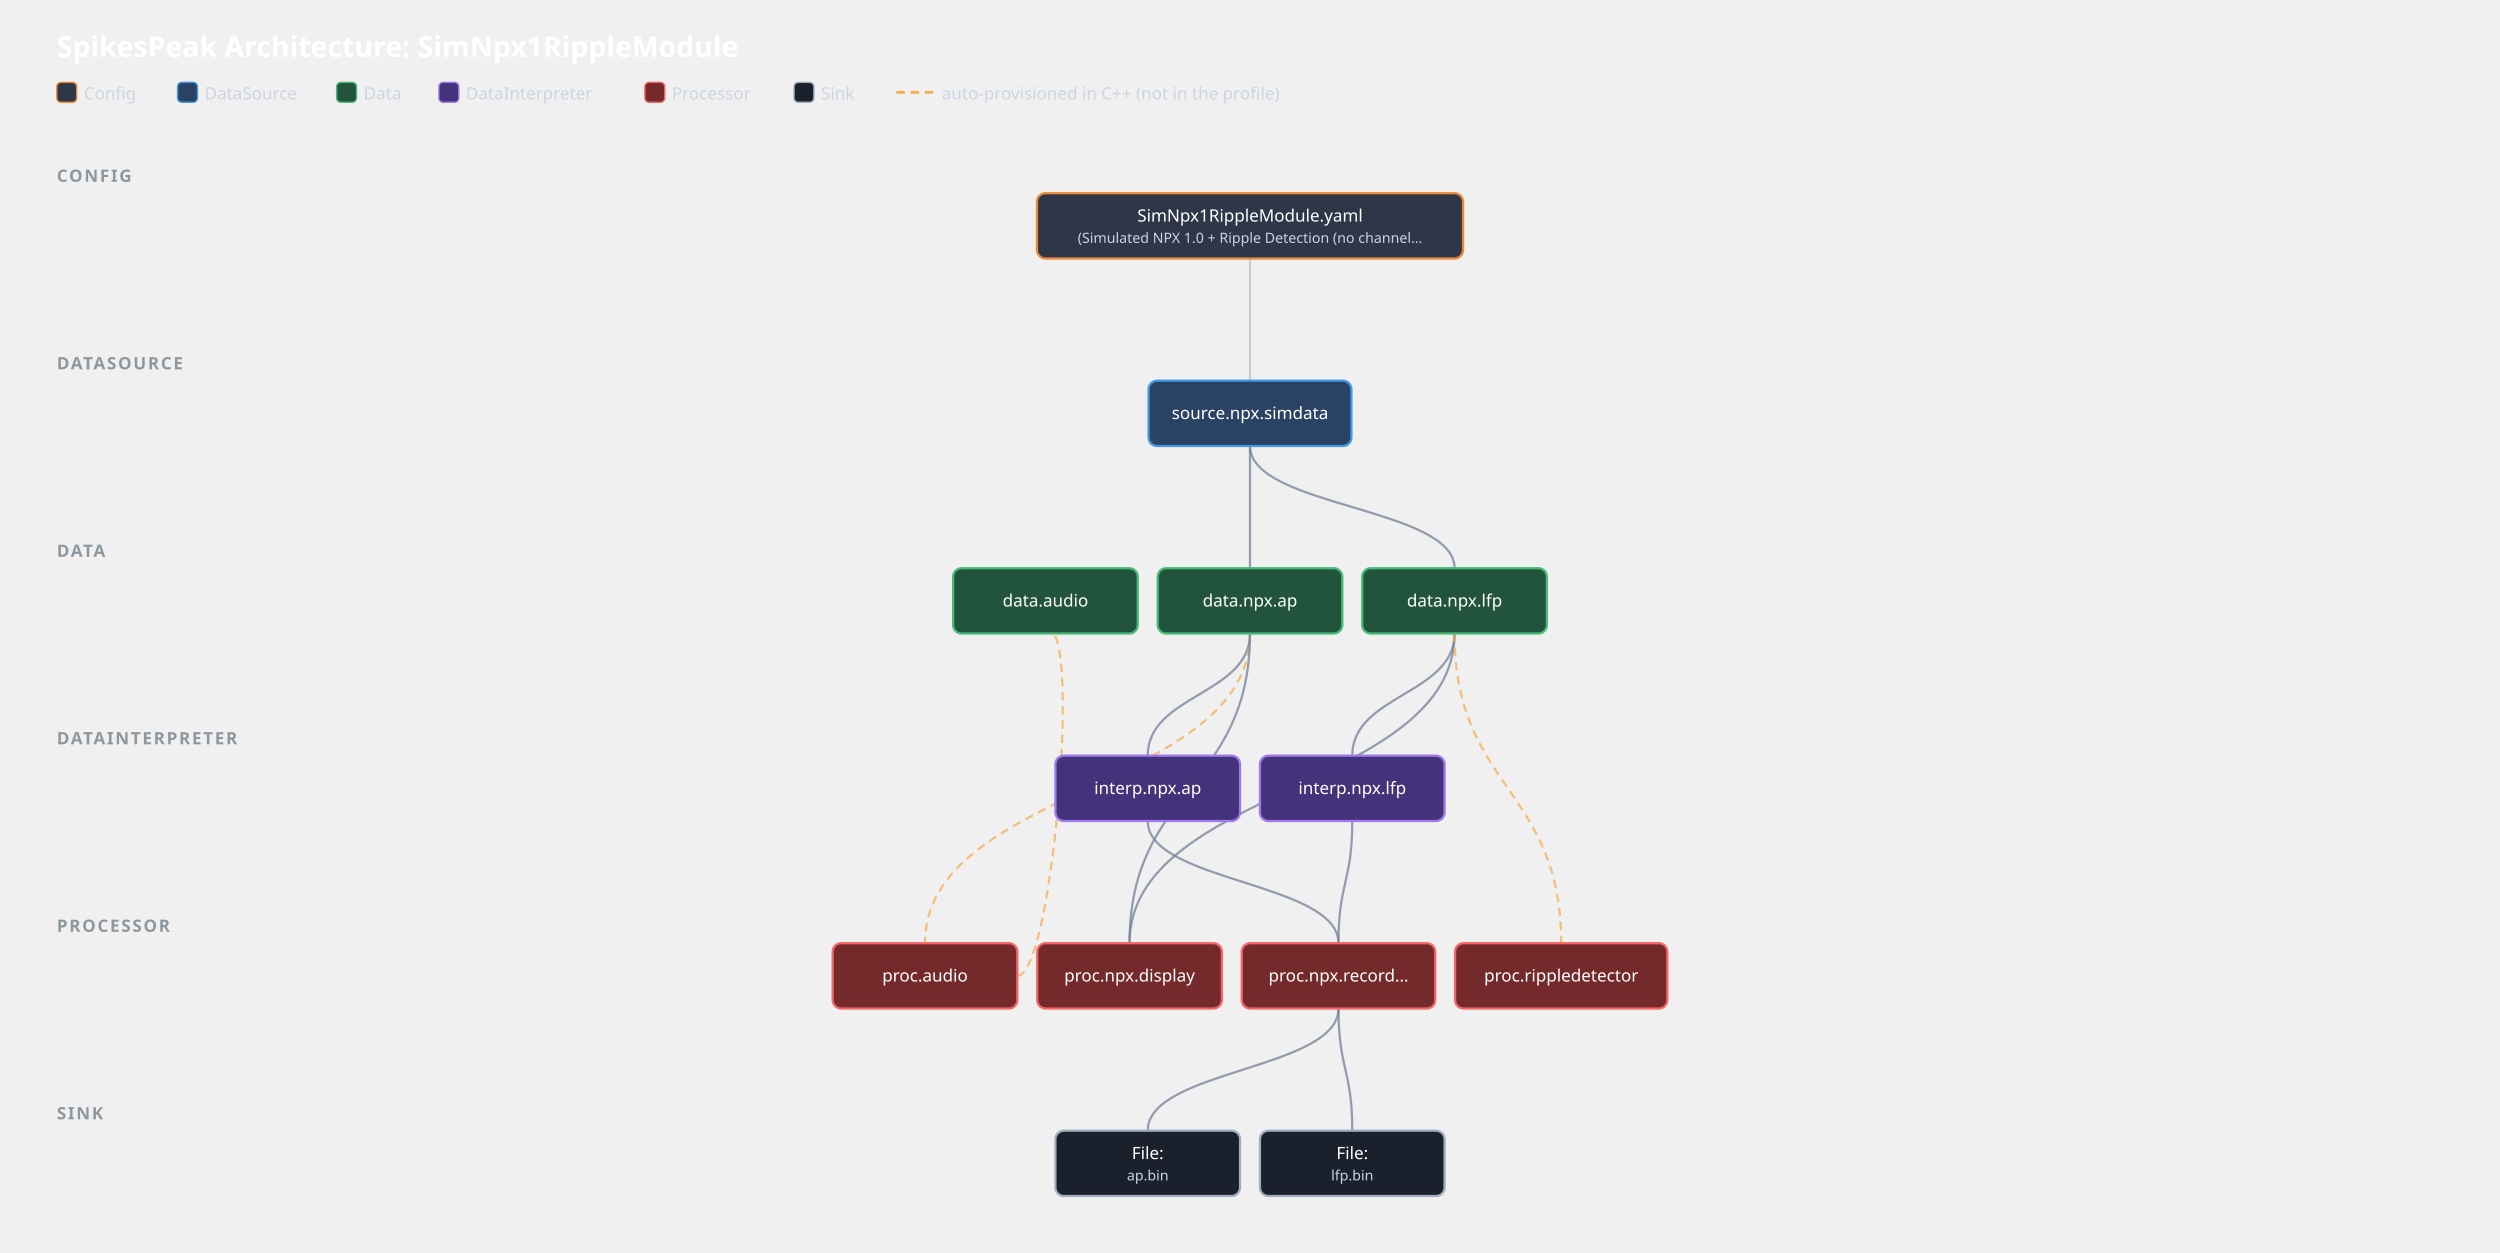
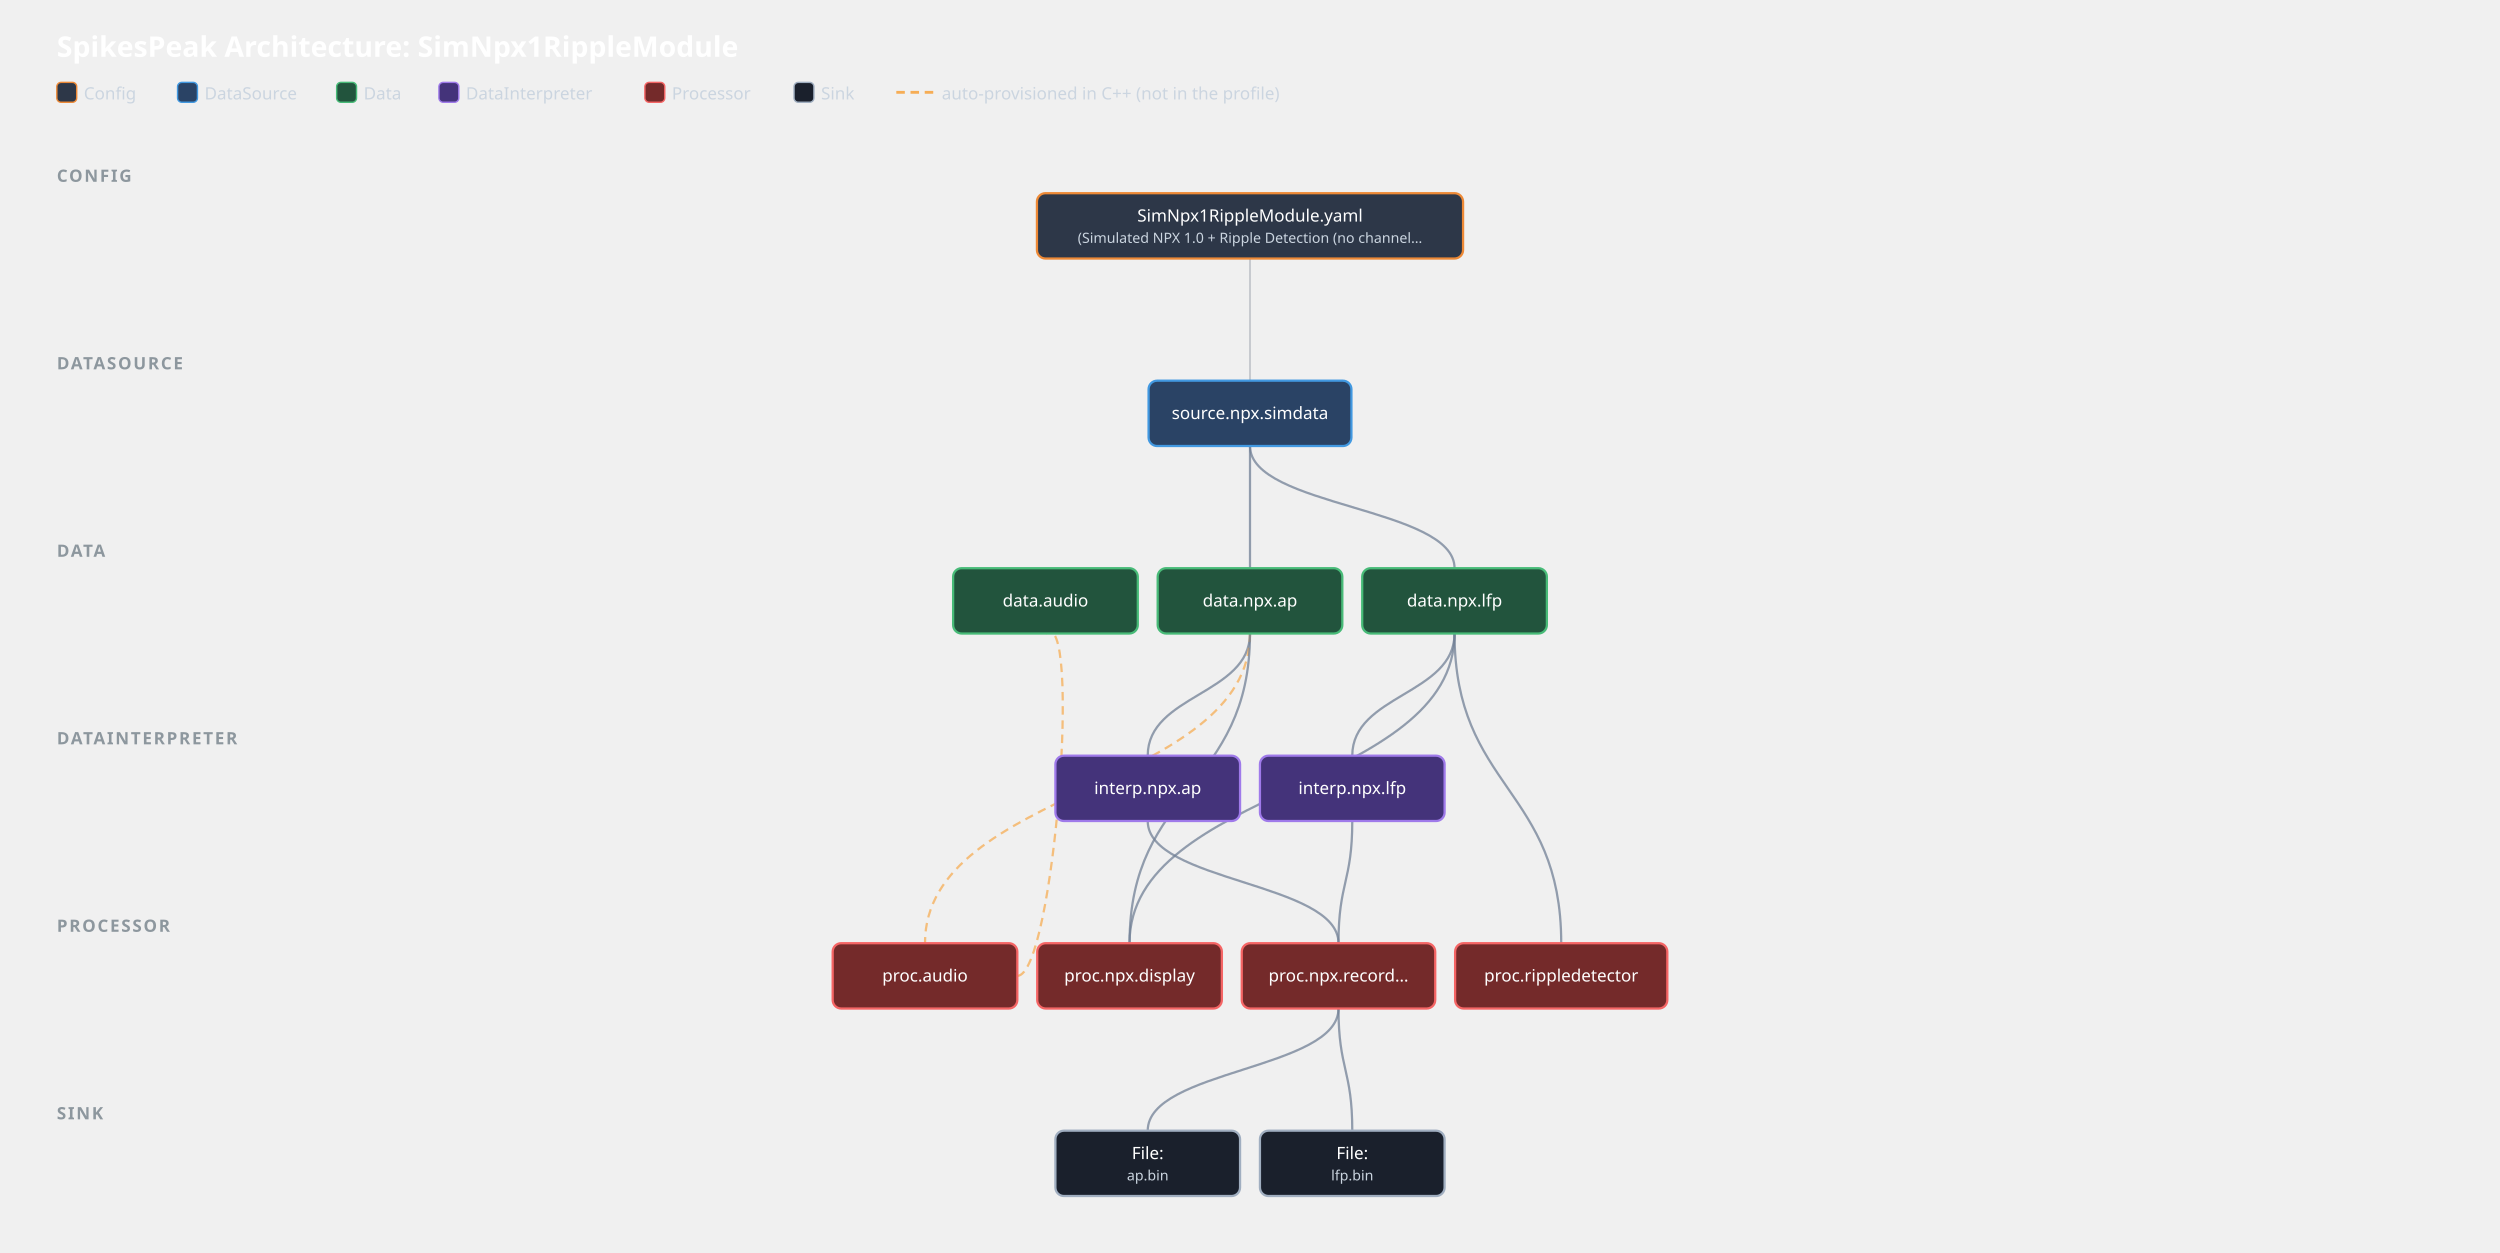
<svg xmlns="http://www.w3.org/2000/svg" width="1760.0" height="882.0" viewBox="0 0 1760.0 882.0" preserveAspectRatio="xMidYMin meet" style="background-color: #1a1a1a; max-width: 100%; height: auto;">
  <text x="40" y="40" fill="#fff" font-family="sans-serif" font-size="20" font-weight="bold">SpikesPeak Architecture: SimNpx1RippleModule</text>
  <g id="legend">
    <rect x="40" y="58" width="14" height="14" rx="3" fill="#2d3748" stroke="#ed8936" stroke-width="1" />
    <text x="59" y="70" fill="#cbd5e0" font-family="sans-serif" font-size="12">Config</text>
    <rect x="125" y="58" width="14" height="14" rx="3" fill="#2a4365" stroke="#4299e1" stroke-width="1" />
    <text x="144" y="70" fill="#cbd5e0" font-family="sans-serif" font-size="12">DataSource</text>
    <rect x="237" y="58" width="14" height="14" rx="3" fill="#22543d" stroke="#48bb78" stroke-width="1" />
    <text x="256" y="70" fill="#cbd5e0" font-family="sans-serif" font-size="12">Data</text>
    <rect x="309" y="58" width="14" height="14" rx="3" fill="#44337a" stroke="#9f7aea" stroke-width="1" />
    <text x="328" y="70" fill="#cbd5e0" font-family="sans-serif" font-size="12">DataInterpreter</text>
    <rect x="454" y="58" width="14" height="14" rx="3" fill="#742a2a" stroke="#f56565" stroke-width="1" />
    <text x="473" y="70" fill="#cbd5e0" font-family="sans-serif" font-size="12">Processor</text>
    <rect x="559" y="58" width="14" height="14" rx="3" fill="#1a202c" stroke="#a0aec0" stroke-width="1" />
    <text x="578" y="70" fill="#cbd5e0" font-family="sans-serif" font-size="12">Sink</text>
    <path d="M 631 65 l 26 0" stroke="#f6ad55" stroke-width="2" stroke-dasharray="6 4" />
    <text x="663" y="70" fill="#cbd5e0" font-family="sans-serif" font-size="12">auto-provisioned in C++ (not in the profile)</text>
  </g>
  <g id="edges">
    <path d="M 880.0 182.0 C 880.0 207.8, 880.0 224.0, 880.0 242.0 L 880.0 268.0" fill="none" stroke="#4a5568" stroke-width="1.0" opacity="0.35" />
    <path d="M 880.0 446.0 C 880.0 489.0, 808.0 489.0, 808.0 532.0" fill="none" stroke="#718096" stroke-width="1.6" opacity="0.75" />
    <path d="M 880.0 446.0 C 880.0 555.0, 651.2 555.0, 651.2 664.0" fill="none" stroke="#f6ad55" stroke-width="1.6" opacity="0.75" stroke-dasharray="6 4" />
    <path d="M 880.0 446.0 C 880.0 555.0, 795.2 555.0, 795.2 664.0" fill="none" stroke="#718096" stroke-width="1.6" opacity="0.75" />
    <path d="M 1024.0 446.0 C 1024.0 489.0, 952.0 489.0, 952.0 532.0" fill="none" stroke="#718096" stroke-width="1.6" opacity="0.75" />
    <path d="M 1024.0 446.0 C 1024.0 555.0, 795.2 555.0, 795.2 664.0" fill="none" stroke="#718096" stroke-width="1.6" opacity="0.75" />
-     <path d="M 1024.0 446.0 C 1024.0 555.0, 1099.1 555.0, 1099.1 664.0" fill="none" stroke="#f6ad55" stroke-width="1.6" opacity="0.75" stroke-dasharray="6 4" />
+     <path d="M 1024.0 446.0 C 1024.0 555.0, 1099.1 555.0, 1099.1 664.0" fill="none" stroke="#718096" stroke-width="1.6" opacity="0.75" />
    <path d="M 808.0 578.0 C 808.0 621.0, 942.3 621.0, 942.3 664.0" fill="none" stroke="#718096" stroke-width="1.6" opacity="0.75" />
    <path d="M 952.0 578.0 C 952.0 621.0, 942.3 621.0, 942.3 664.0" fill="none" stroke="#718096" stroke-width="1.6" opacity="0.75" />
    <path d="M 716.2 687.0 C 742.2 687.0, 762.0 423.0, 736.0 446.0" fill="none" stroke="#f6ad55" stroke-width="1.6" opacity="0.75" stroke-dasharray="6 4" />
    <path d="M 942.3 710.0 C 942.3 753.0, 808.0 753.0, 808.0 796.0" fill="none" stroke="#718096" stroke-width="1.6" opacity="0.75" />
    <path d="M 942.3 710.0 C 942.3 753.0, 952.0 753.0, 952.0 796.0" fill="none" stroke="#718096" stroke-width="1.6" opacity="0.75" />
    <path d="M 880.0 314.0 C 880.0 357.0, 880.0 357.0, 880.0 400.0" fill="none" stroke="#718096" stroke-width="1.6" opacity="0.75" />
    <path d="M 880.0 314.0 C 880.0 357.0, 1024.0 357.0, 1024.0 400.0" fill="none" stroke="#718096" stroke-width="1.6" opacity="0.75" />
  </g>
  <g id="nodes">
    <text x="40" y="128.0" fill="#8d979e" font-family="sans-serif" font-size="12" font-weight="bold" letter-spacing="1.2">CONFIG</text>
    <text x="40" y="260.0" fill="#8d979e" font-family="sans-serif" font-size="12" font-weight="bold" letter-spacing="1.2">DATASOURCE</text>
    <text x="40" y="392.0" fill="#8d979e" font-family="sans-serif" font-size="12" font-weight="bold" letter-spacing="1.2">DATA</text>
    <text x="40" y="524.0" fill="#8d979e" font-family="sans-serif" font-size="12" font-weight="bold" letter-spacing="1.2">DATAINTERPRETER</text>
    <text x="40" y="656.0" fill="#8d979e" font-family="sans-serif" font-size="12" font-weight="bold" letter-spacing="1.2">PROCESSOR</text>
    <text x="40" y="788.0" fill="#8d979e" font-family="sans-serif" font-size="12" font-weight="bold" letter-spacing="1.2">SINK</text>
    <rect x="730.0" y="136.0" width="300.0" height="46" rx="6" fill="#2d3748" stroke="#ed8936" stroke-width="1.6" />
    <text x="880.0" y="156.0" fill="#fff" font-family="sans-serif" font-size="12" text-anchor="middle">SimNpx1RippleModule.yaml</text>
    <text x="880.0" y="171.0" fill="#cbd5e0" font-family="sans-serif" font-size="10" text-anchor="middle">(Simulated NPX 1.0 + Ripple Detection (no channel…</text>
    <rect x="671.0" y="400.0" width="130.0" height="46" rx="6" fill="#22543d" stroke="#48bb78" stroke-width="1.6" />
    <text x="736.0" y="427.0" fill="#fff" font-family="sans-serif" font-size="12" text-anchor="middle">data.audio</text>
    <rect x="815.0" y="400.0" width="130.0" height="46" rx="6" fill="#22543d" stroke="#48bb78" stroke-width="1.6" />
    <text x="880.0" y="427.0" fill="#fff" font-family="sans-serif" font-size="12" text-anchor="middle">data.npx.ap</text>
    <rect x="959.0" y="400.0" width="130.0" height="46" rx="6" fill="#22543d" stroke="#48bb78" stroke-width="1.6" />
    <text x="1024.0" y="427.0" fill="#fff" font-family="sans-serif" font-size="12" text-anchor="middle">data.npx.lfp</text>
    <rect x="743.0" y="532.0" width="130.0" height="46" rx="6" fill="#44337a" stroke="#9f7aea" stroke-width="1.6" />
    <text x="808.0" y="559.0" fill="#fff" font-family="sans-serif" font-size="12" text-anchor="middle">interp.npx.ap</text>
    <rect x="887.0" y="532.0" width="130.0" height="46" rx="6" fill="#44337a" stroke="#9f7aea" stroke-width="1.6" />
    <text x="952.0" y="559.0" fill="#fff" font-family="sans-serif" font-size="12" text-anchor="middle">interp.npx.lfp</text>
    <rect x="586.2" y="664.0" width="130.0" height="46" rx="6" fill="#742a2a" stroke="#f56565" stroke-width="1.6" />
    <text x="651.2" y="691.0" fill="#fff" font-family="sans-serif" font-size="12" text-anchor="middle">proc.audio</text>
    <rect x="730.2" y="664.0" width="130.0" height="46" rx="6" fill="#742a2a" stroke="#f56565" stroke-width="1.6" />
    <text x="795.2" y="691.0" fill="#fff" font-family="sans-serif" font-size="12" text-anchor="middle">proc.npx.display</text>
    <rect x="874.2" y="664.0" width="136.2" height="46" rx="6" fill="#742a2a" stroke="#f56565" stroke-width="1.6" />
    <text x="942.3" y="691.0" fill="#fff" font-family="sans-serif" font-size="12" text-anchor="middle">proc.npx.record…</text>
    <rect x="1024.4" y="664.0" width="149.4" height="46" rx="6" fill="#742a2a" stroke="#f56565" stroke-width="1.6" />
    <text x="1099.1" y="691.0" fill="#fff" font-family="sans-serif" font-size="12" text-anchor="middle">proc.rippledetector</text>
    <rect x="743.0" y="796.0" width="130.0" height="46" rx="6" fill="#1a202c" stroke="#a0aec0" stroke-width="1.6" />
    <text x="808.0" y="816.0" fill="#fff" font-family="sans-serif" font-size="12" text-anchor="middle">File:</text>
    <text x="808.0" y="831.0" fill="#cbd5e0" font-family="sans-serif" font-size="10" text-anchor="middle">ap.bin</text>
    <rect x="887.0" y="796.0" width="130.0" height="46" rx="6" fill="#1a202c" stroke="#a0aec0" stroke-width="1.6" />
    <text x="952.0" y="816.0" fill="#fff" font-family="sans-serif" font-size="12" text-anchor="middle">File:</text>
    <text x="952.0" y="831.0" fill="#cbd5e0" font-family="sans-serif" font-size="10" text-anchor="middle">lfp.bin</text>
    <rect x="808.6" y="268.0" width="142.8" height="46" rx="6" fill="#2a4365" stroke="#4299e1" stroke-width="1.6" />
    <text x="880.0" y="295.0" fill="#fff" font-family="sans-serif" font-size="12" text-anchor="middle">source.npx.simdata</text>
  </g>
</svg>
